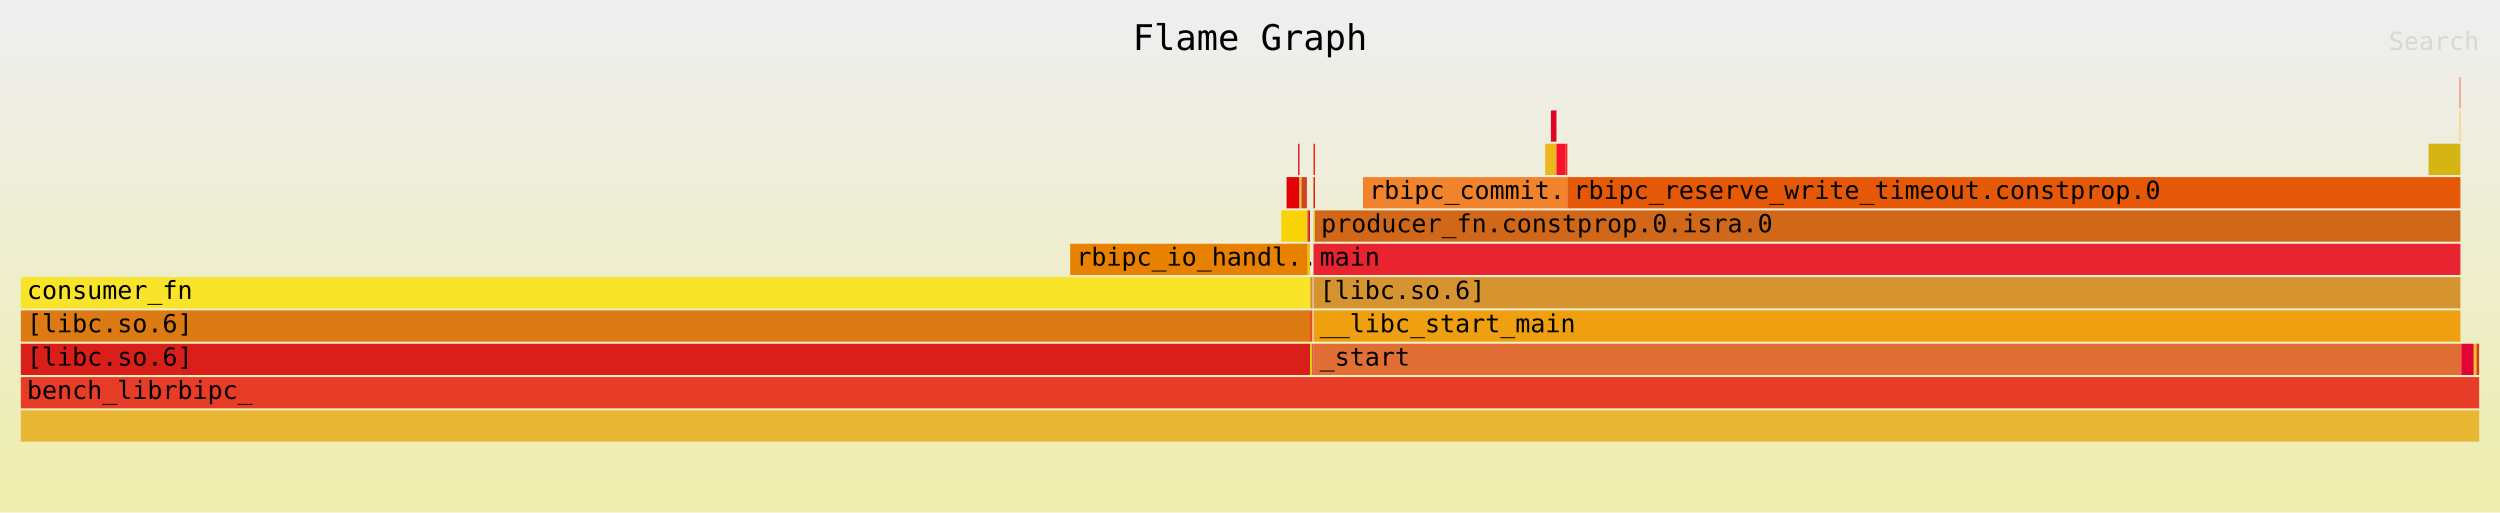
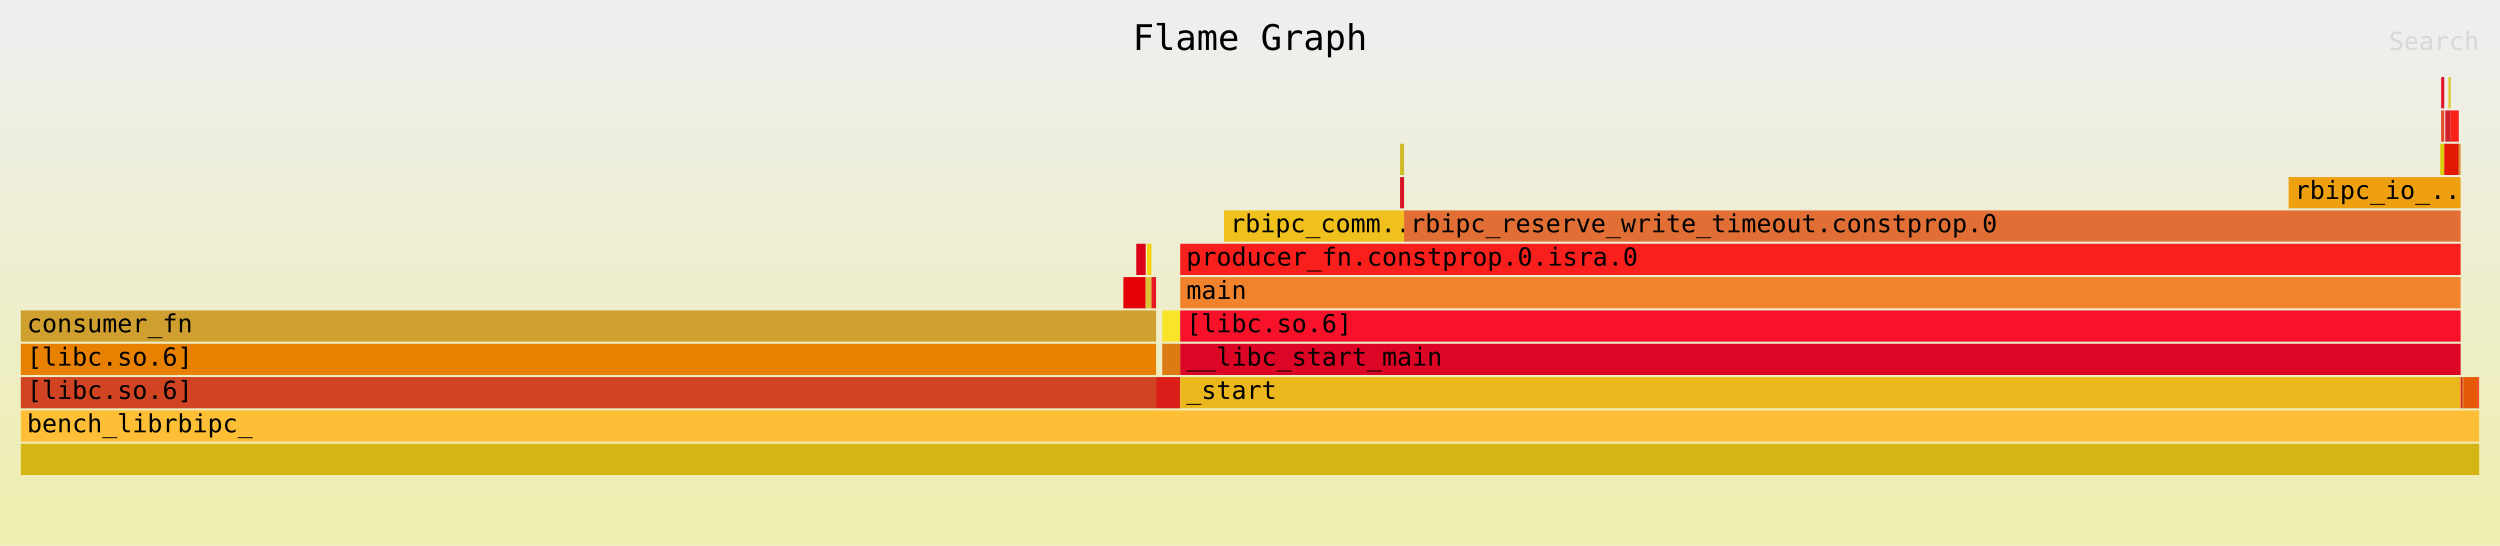
- <svg xmlns="http://www.w3.org/2000/svg" xmlns:ns1="http://github.com/jonhoo/inferno" version="1.1" width="1200" height="246" viewBox="0 0 1200 246">
+ <svg xmlns="http://www.w3.org/2000/svg" xmlns:ns1="http://github.com/jonhoo/inferno" version="1.1" width="1200" height="262" viewBox="0 0 1200 262">
  <defs>
    <linearGradient id="background" y1="0" y2="1" x1="0" x2="0">
      <stop stop-color="#eeeeee" offset="5%" />
      <stop stop-color="#eeeeb0" offset="95%" />
    </linearGradient>
  </defs>
  <style type="text/css">
text { font-family:monospace; font-size:12px }
#title { text-anchor:middle; font-size:17px; }
#matched { text-anchor:end; }
#search { text-anchor:end; opacity:0.1; cursor:pointer; }
#search:hover, #search.show { opacity:1; }
#subtitle { text-anchor:middle; font-color:rgb(160,160,160); }
#unzoom { cursor:pointer; }
#frames &gt; *:hover { stroke:black; stroke-width:0.5; cursor:pointer; }
.hide { display:none; }
.parent { opacity:0.5; }
</style>
-   <rect x="0" y="0" width="100%" height="246" fill="url(#background)" />
+   <rect x="0" y="0" width="100%" height="262" fill="url(#background)" />
  <text id="title" fill="rgb(0,0,0)" x="50%" y="24.00">Flame Graph</text>
-   <text id="details" fill="rgb(0,0,0)" x="10" y="229.00"> </text>
+   <text id="details" fill="rgb(0,0,0)" x="10" y="245.00"> </text>
  <text id="unzoom" class="hide" fill="rgb(0,0,0)" x="10" y="24.00">Reset Zoom</text>
  <text id="search" fill="rgb(0,0,0)" x="1190" y="24.00">Search</text>
-   <text id="matched" fill="rgb(0,0,0)" x="1190" y="229.00"> </text>
-   <svg id="frames" x="10" width="1180" total_samples="839505966">
+   <text id="matched" fill="rgb(0,0,0)" x="1190" y="245.00"> </text>
+   <svg id="frames" x="10" width="1180" total_samples="756336752">
    <g>
-       <rect x="51.488%" y="85" width="0.525%" height="15" fill="rgb(227,0,7)" ns1:x="432243880" ns1:w="4405014" />
-       <text x="51.738%" y="95.50" />
+       <rect x="44.85%" y="133" width="0.907%" height="15" fill="rgb(227,0,7)" ns1:x="339215952" ns1:w="6861338" />
+       <text x="45.1%" y="143.50" />
    </g>
    <g>
-       <rect x="51.959%" y="69" width="0.054%" height="15" fill="rgb(217,0,24)" ns1:x="436196260" ns1:w="452634" />
-       <text x="52.209%" y="79.50" />
+       <rect x="45.374%" y="117" width="0.383%" height="15" fill="rgb(217,0,24)" ns1:x="343183520" ns1:w="2893770" />
+       <text x="45.624%" y="127.50" />
    </g>
    <g>
-       <rect x="52.013%" y="85" width="0.084%" height="15" fill="rgb(221,193,54)" ns1:x="436648894" ns1:w="701052" />
-       <text x="52.263%" y="95.50" />
+       <rect x="45.757%" y="133" width="0.235%" height="15" fill="rgb(221,193,54)" ns1:x="346077290" ns1:w="1778787" />
+       <text x="46.007%" y="143.50" />
    </g>
    <g>
-       <rect x="51.273%" y="101" width="1.042%" height="15" fill="rgb(248,212,6)" ns1:x="430443805" ns1:w="8752251" />
-       <text x="51.523%" y="111.50" />
+       <rect x="45.809%" y="117" width="0.184%" height="15" fill="rgb(248,212,6)" ns1:x="346467077" ns1:w="1389000" />
+       <text x="46.059%" y="127.50" />
    </g>
    <g>
-       <rect x="52.096%" y="85" width="0.22%" height="15" fill="rgb(208,68,35)" ns1:x="437349946" ns1:w="1846110" />
-       <text x="52.346%" y="95.50" />
+       <rect x="0%" y="181" width="46.18%" height="15" fill="rgb(208,68,35)" ns1:x="0" ns1:w="349278410" />
+       <text x="0.25%" y="191.50">[libc.so.6]</text>
    </g>
    <g>
-       <rect x="42.685%" y="117" width="9.662%" height="15" fill="rgb(232,128,0)" ns1:x="358339717" ns1:w="81115459" />
-       <text x="42.935%" y="127.50">rbipc_io_handl..</text>
-     </g>
-     <g>
-       <rect x="52.316%" y="101" width="0.031%" height="15" fill="rgb(207,160,47)" ns1:x="439196056" ns1:w="259120" />
-       <text x="52.566%" y="111.50" />
-     </g>
-     <g>
-       <rect x="52.347%" y="101" width="0.041%" height="15" fill="rgb(228,23,34)" ns1:x="439455176" ns1:w="340329" />
-       <text x="52.597%" y="111.50" />
-     </g>
-     <g>
-       <rect x="0%" y="165" width="52.441%" height="15" fill="rgb(218,30,26)" ns1:x="0" ns1:w="440242882" />
+       <rect x="0%" y="165" width="46.18%" height="15" fill="rgb(232,128,0)" ns1:x="0" ns1:w="349278410" />
      <text x="0.25%" y="175.50">[libc.so.6]</text>
    </g>
    <g>
-       <rect x="0%" y="149" width="52.441%" height="15" fill="rgb(220,122,19)" ns1:x="0" ns1:w="440242882" />
-       <text x="0.25%" y="159.50">[libc.so.6]</text>
+       <rect x="0%" y="149" width="46.18%" height="15" fill="rgb(207,160,47)" ns1:x="0" ns1:w="349278410" />
+       <text x="0.25%" y="159.50">consumer_fn</text>
    </g>
    <g>
-       <rect x="0%" y="133" width="52.441%" height="15" fill="rgb(250,228,42)" ns1:x="0" ns1:w="440242882" />
-       <text x="0.25%" y="143.50">consumer_fn</text>
+       <rect x="45.992%" y="133" width="0.188%" height="15" fill="rgb(228,23,34)" ns1:x="347856077" ns1:w="1422333" />
+       <text x="46.242%" y="143.50" />
    </g>
    <g>
-       <rect x="52.347%" y="117" width="0.094%" height="15" fill="rgb(240,193,28)" ns1:x="439455176" ns1:w="787706" />
-       <text x="52.597%" y="127.50" />
+       <rect x="46.18%" y="181" width="0.981%" height="15" fill="rgb(218,30,26)" ns1:x="349278410" ns1:w="7416985" />
+       <text x="46.43%" y="191.50" />
    </g>
    <g>
-       <rect x="52.387%" y="101" width="0.053%" height="15" fill="rgb(216,20,37)" ns1:x="439795505" ns1:w="447377" />
-       <text x="52.637%" y="111.50" />
+       <rect x="46.43%" y="165" width="0.731%" height="15" fill="rgb(220,122,19)" ns1:x="351164033" ns1:w="5531362" />
+       <text x="46.68%" y="175.50" />
    </g>
    <g>
-       <rect x="52.441%" y="133" width="0.065%" height="15" fill="rgb(206,188,39)" ns1:x="440242882" ns1:w="541826" />
-       <text x="52.691%" y="143.50" />
+       <rect x="46.43%" y="149" width="0.731%" height="15" fill="rgb(250,228,42)" ns1:x="351164033" ns1:w="5531362" />
+       <text x="46.68%" y="159.50" />
    </g>
    <g>
-       <rect x="52.441%" y="165" width="0.095%" height="15" fill="rgb(217,207,13)" ns1:x="440242882" ns1:w="798200" />
-       <text x="52.691%" y="175.50" />
+       <rect x="48.944%" y="101" width="7.323%" height="15" fill="rgb(240,193,28)" ns1:x="370184448" ns1:w="55385695" />
+       <text x="49.194%" y="111.50">rbipc_comm..</text>
    </g>
    <g>
-       <rect x="52.441%" y="149" width="0.095%" height="15" fill="rgb(231,73,38)" ns1:x="440242882" ns1:w="798200" />
-       <text x="52.691%" y="159.50" />
+       <rect x="56.104%" y="85" width="0.163%" height="15" fill="rgb(216,20,37)" ns1:x="424337688" ns1:w="1232455" />
+       <text x="56.354%" y="95.50" />
    </g>
    <g>
-       <rect x="52.505%" y="133" width="0.03%" height="15" fill="rgb(225,20,46)" ns1:x="440784708" ns1:w="256374" />
-       <text x="52.755%" y="143.50" />
+       <rect x="56.104%" y="69" width="0.163%" height="15" fill="rgb(206,188,39)" ns1:x="424337688" ns1:w="1232455" />
+       <text x="56.354%" y="79.50" />
    </g>
    <g>
-       <rect x="52.536%" y="165" width="0.047%" height="15" fill="rgb(210,31,41)" ns1:x="441041082" ns1:w="395852" />
-       <text x="52.786%" y="175.50" />
+       <rect x="98.416%" y="69" width="0.163%" height="15" fill="rgb(217,207,13)" ns1:x="744359866" ns1:w="1232304" />
+       <text x="98.666%" y="79.50" />
    </g>
    <g>
-       <rect x="52.583%" y="101" width="0.06%" height="15" fill="rgb(221,200,47)" ns1:x="441436934" ns1:w="501504" />
-       <text x="52.833%" y="111.50" />
+       <rect x="98.454%" y="53" width="0.125%" height="15" fill="rgb(231,73,38)" ns1:x="744647224" ns1:w="944946" />
+       <text x="98.704%" y="63.50" />
    </g>
    <g>
-       <rect x="52.583%" y="85" width="0.06%" height="15" fill="rgb(226,26,5)" ns1:x="441436934" ns1:w="501504" />
-       <text x="52.833%" y="95.50" />
+       <rect x="98.454%" y="37" width="0.125%" height="15" fill="rgb(225,20,46)" ns1:x="744647224" ns1:w="944946" />
+       <text x="98.704%" y="47.50" />
    </g>
    <g>
-       <rect x="52.583%" y="69" width="0.06%" height="15" fill="rgb(249,33,26)" ns1:x="441436934" ns1:w="501504" />
-       <text x="52.833%" y="79.50" />
+       <rect x="98.623%" y="53" width="0.222%" height="15" fill="rgb(210,31,41)" ns1:x="745918879" ns1:w="1678264" />
+       <text x="98.873%" y="63.50" />
    </g>
    <g>
-       <rect x="62.008%" y="69" width="0.458%" height="15" fill="rgb(235,183,28)" ns1:x="520556502" ns1:w="3845421" />
-       <text x="62.258%" y="79.50" />
+       <rect x="98.749%" y="37" width="0.096%" height="15" fill="rgb(221,200,47)" ns1:x="746871737" ns1:w="725406" />
+       <text x="98.999%" y="47.50" />
    </g>
    <g>
-       <rect x="62.24%" y="53" width="0.226%" height="15" fill="rgb(221,5,38)" ns1:x="522508107" ns1:w="1893816" />
-       <text x="62.49%" y="63.50" />
+       <rect x="98.579%" y="69" width="0.593%" height="15" fill="rgb(226,26,5)" ns1:x="745592170" ns1:w="4488259" />
+       <text x="98.829%" y="79.50" />
    </g>
    <g>
-       <rect x="62.465%" y="69" width="0.37%" height="15" fill="rgb(247,18,42)" ns1:x="524401923" ns1:w="3102945" />
-       <text x="62.715%" y="79.50" />
+       <rect x="98.844%" y="53" width="0.328%" height="15" fill="rgb(249,33,26)" ns1:x="747597143" ns1:w="2483286" />
+       <text x="99.094%" y="63.50" />
    </g>
    <g>
-       <rect x="54.597%" y="85" width="8.311%" height="15" fill="rgb(241,131,45)" ns1:x="458343304" ns1:w="69771905" />
-       <text x="54.847%" y="95.50">rbipc_commit..</text>
+       <rect x="47.161%" y="181" width="52.085%" height="15" fill="rgb(235,183,28)" ns1:x="356695395" ns1:w="393940904" />
+       <text x="47.411%" y="191.50">_start</text>
    </g>
    <g>
-       <rect x="62.835%" y="69" width="0.073%" height="15" fill="rgb(249,31,29)" ns1:x="527504868" ns1:w="610341" />
-       <text x="63.085%" y="79.50" />
+       <rect x="47.161%" y="165" width="52.085%" height="15" fill="rgb(221,5,38)" ns1:x="356695395" ns1:w="393940904" />
+       <text x="47.411%" y="175.50">__libc_start_main</text>
    </g>
    <g>
-       <rect x="52.583%" y="165" width="46.654%" height="15" fill="rgb(225,111,53)" ns1:x="441436934" ns1:w="391662525" />
-       <text x="52.833%" y="175.50">_start</text>
+       <rect x="47.161%" y="149" width="52.085%" height="15" fill="rgb(247,18,42)" ns1:x="356695395" ns1:w="393940904" />
+       <text x="47.411%" y="159.50">[libc.so.6]</text>
    </g>
    <g>
-       <rect x="52.583%" y="149" width="46.654%" height="15" fill="rgb(238,160,17)" ns1:x="441436934" ns1:w="391662525" />
-       <text x="52.833%" y="159.50">__libc_start_main</text>
+       <rect x="47.161%" y="133" width="52.085%" height="15" fill="rgb(241,131,45)" ns1:x="356695395" ns1:w="393940904" />
+       <text x="47.411%" y="143.50">main</text>
    </g>
    <g>
-       <rect x="52.583%" y="133" width="46.654%" height="15" fill="rgb(214,148,48)" ns1:x="441436934" ns1:w="391662525" />
-       <text x="52.833%" y="143.50">[libc.so.6]</text>
+       <rect x="47.161%" y="117" width="52.085%" height="15" fill="rgb(249,31,29)" ns1:x="356695395" ns1:w="393940904" />
+       <text x="47.411%" y="127.50">producer_fn.constprop.0.isra.0</text>
    </g>
    <g>
-       <rect x="52.583%" y="117" width="46.654%" height="15" fill="rgb(232,36,49)" ns1:x="441436934" ns1:w="391662525" />
-       <text x="52.833%" y="127.50">main</text>
+       <rect x="56.267%" y="101" width="42.979%" height="15" fill="rgb(225,111,53)" ns1:x="425570143" ns1:w="325066156" />
+       <text x="56.517%" y="111.50">rbipc_reserve_write_timeout.constprop.0</text>
    </g>
    <g>
-       <rect x="52.643%" y="101" width="46.594%" height="15" fill="rgb(209,103,24)" ns1:x="441938438" ns1:w="391161021" />
-       <text x="52.893%" y="111.50">producer_fn.constprop.0.isra.0</text>
+       <rect x="92.248%" y="85" width="6.998%" height="15" fill="rgb(238,160,17)" ns1:x="697708221" ns1:w="52928078" />
+       <text x="92.498%" y="95.50">rbipc_io_..</text>
    </g>
    <g>
-       <rect x="62.908%" y="85" width="36.329%" height="15" fill="rgb(229,88,8)" ns1:x="528115209" ns1:w="304984250" />
-       <text x="63.158%" y="95.50">rbipc_reserve_write_timeout.constprop.0</text>
+       <rect x="99.173%" y="69" width="0.073%" height="15" fill="rgb(214,148,48)" ns1:x="750080429" ns1:w="555870" />
+       <text x="99.423%" y="79.50" />
    </g>
    <g>
-       <rect x="97.942%" y="69" width="1.294%" height="15" fill="rgb(213,181,19)" ns1:x="822233228" ns1:w="10866231" />
-       <text x="98.192%" y="79.50" />
+       <rect x="99.246%" y="181" width="0.056%" height="15" fill="rgb(232,36,49)" ns1:x="750636299" ns1:w="426347" />
+       <text x="99.496%" y="191.50" />
    </g>
    <g>
-       <rect x="99.205%" y="53" width="0.032%" height="15" fill="rgb(254,191,54)" ns1:x="832830786" ns1:w="268673" />
-       <text x="99.455%" y="63.50" />
+       <rect x="99.303%" y="181" width="0.07%" height="15" fill="rgb(209,103,24)" ns1:x="751062646" ns1:w="527595" />
+       <text x="99.553%" y="191.50" />
    </g>
    <g>
-       <rect x="99.205%" y="37" width="0.032%" height="15" fill="rgb(241,83,37)" ns1:x="832830786" ns1:w="268673" />
-       <text x="99.455%" y="47.50" />
+       <rect x="99.372%" y="181" width="0.541%" height="15" fill="rgb(229,88,8)" ns1:x="751590241" ns1:w="4092085" />
+       <text x="99.622%" y="191.50" />
    </g>
    <g>
-       <rect x="99.237%" y="165" width="0.055%" height="15" fill="rgb(233,36,39)" ns1:x="833099459" ns1:w="462255" />
-       <text x="99.487%" y="175.50" />
+       <rect x="0%" y="213" width="100%" height="15" fill="rgb(213,181,19)" ns1:x="0" ns1:w="756336752" />
+       <text x="0.25%" y="223.50" />
    </g>
    <g>
-       <rect x="99.292%" y="165" width="0.489%" height="15" fill="rgb(226,3,54)" ns1:x="833561714" ns1:w="4104492" />
-       <text x="99.542%" y="175.50" />
+       <rect x="0%" y="197" width="100%" height="15" fill="rgb(254,191,54)" ns1:x="0" ns1:w="756336752" />
+       <text x="0.25%" y="207.50">bench_librbipc_</text>
    </g>
    <g>
-       <rect x="99.781%" y="165" width="0.08%" height="15" fill="rgb(245,192,40)" ns1:x="837666206" ns1:w="668442" />
-       <text x="100.031%" y="175.50" />
-     </g>
-     <g>
-       <rect x="99.861%" y="165" width="0.032%" height="15" fill="rgb(238,167,29)" ns1:x="838334648" ns1:w="264503" />
-       <text x="100.111%" y="175.50" />
-     </g>
-     <g>
-       <rect x="0%" y="197" width="100%" height="15" fill="rgb(232,182,51)" ns1:x="0" ns1:w="839505966" />
-       <text x="0.25%" y="207.50" />
-     </g>
-     <g>
-       <rect x="0%" y="181" width="100%" height="15" fill="rgb(231,60,39)" ns1:x="0" ns1:w="839505966" />
-       <text x="0.25%" y="191.50">bench_librbipc_</text>
-     </g>
-     <g>
-       <rect x="99.892%" y="165" width="0.108%" height="15" fill="rgb(208,69,12)" ns1:x="838599151" ns1:w="906815" />
-       <text x="100.142%" y="175.50" />
+       <rect x="99.913%" y="181" width="0.086%" height="15" fill="rgb(241,83,37)" ns1:x="755682326" ns1:w="654426" />
+       <text x="100.163%" y="191.50" />
    </g>
  </svg>
</svg>
